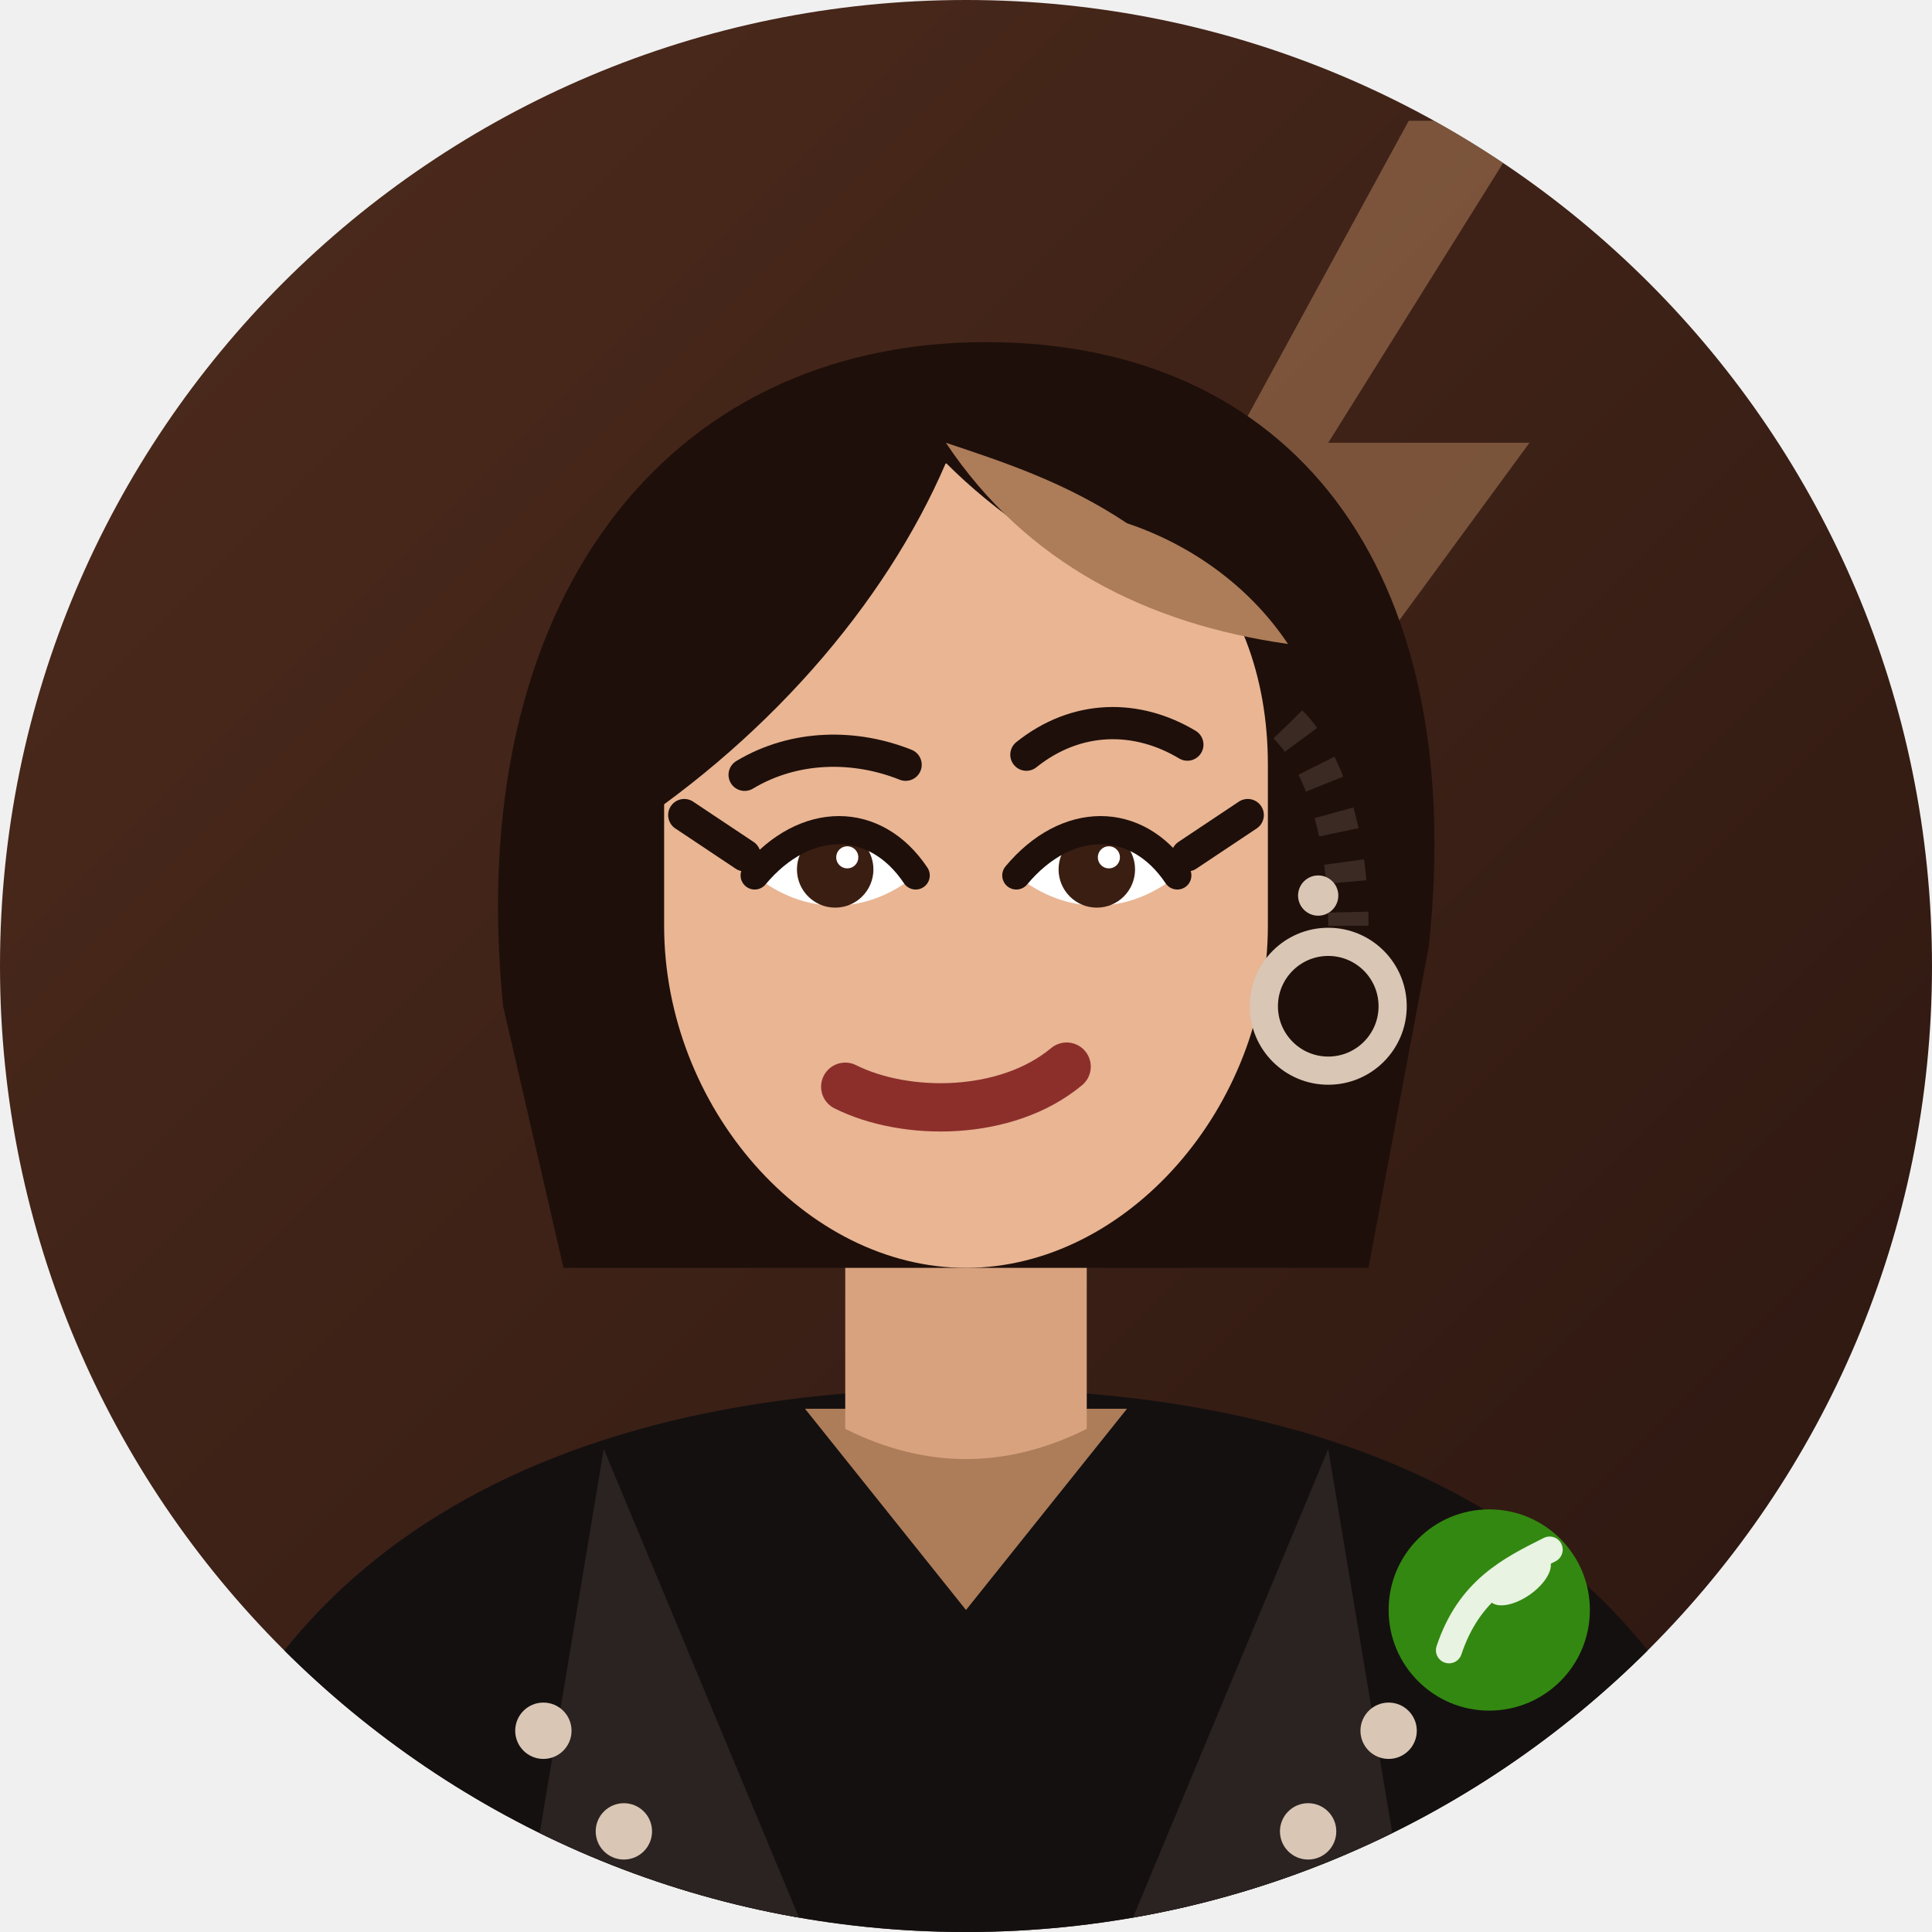
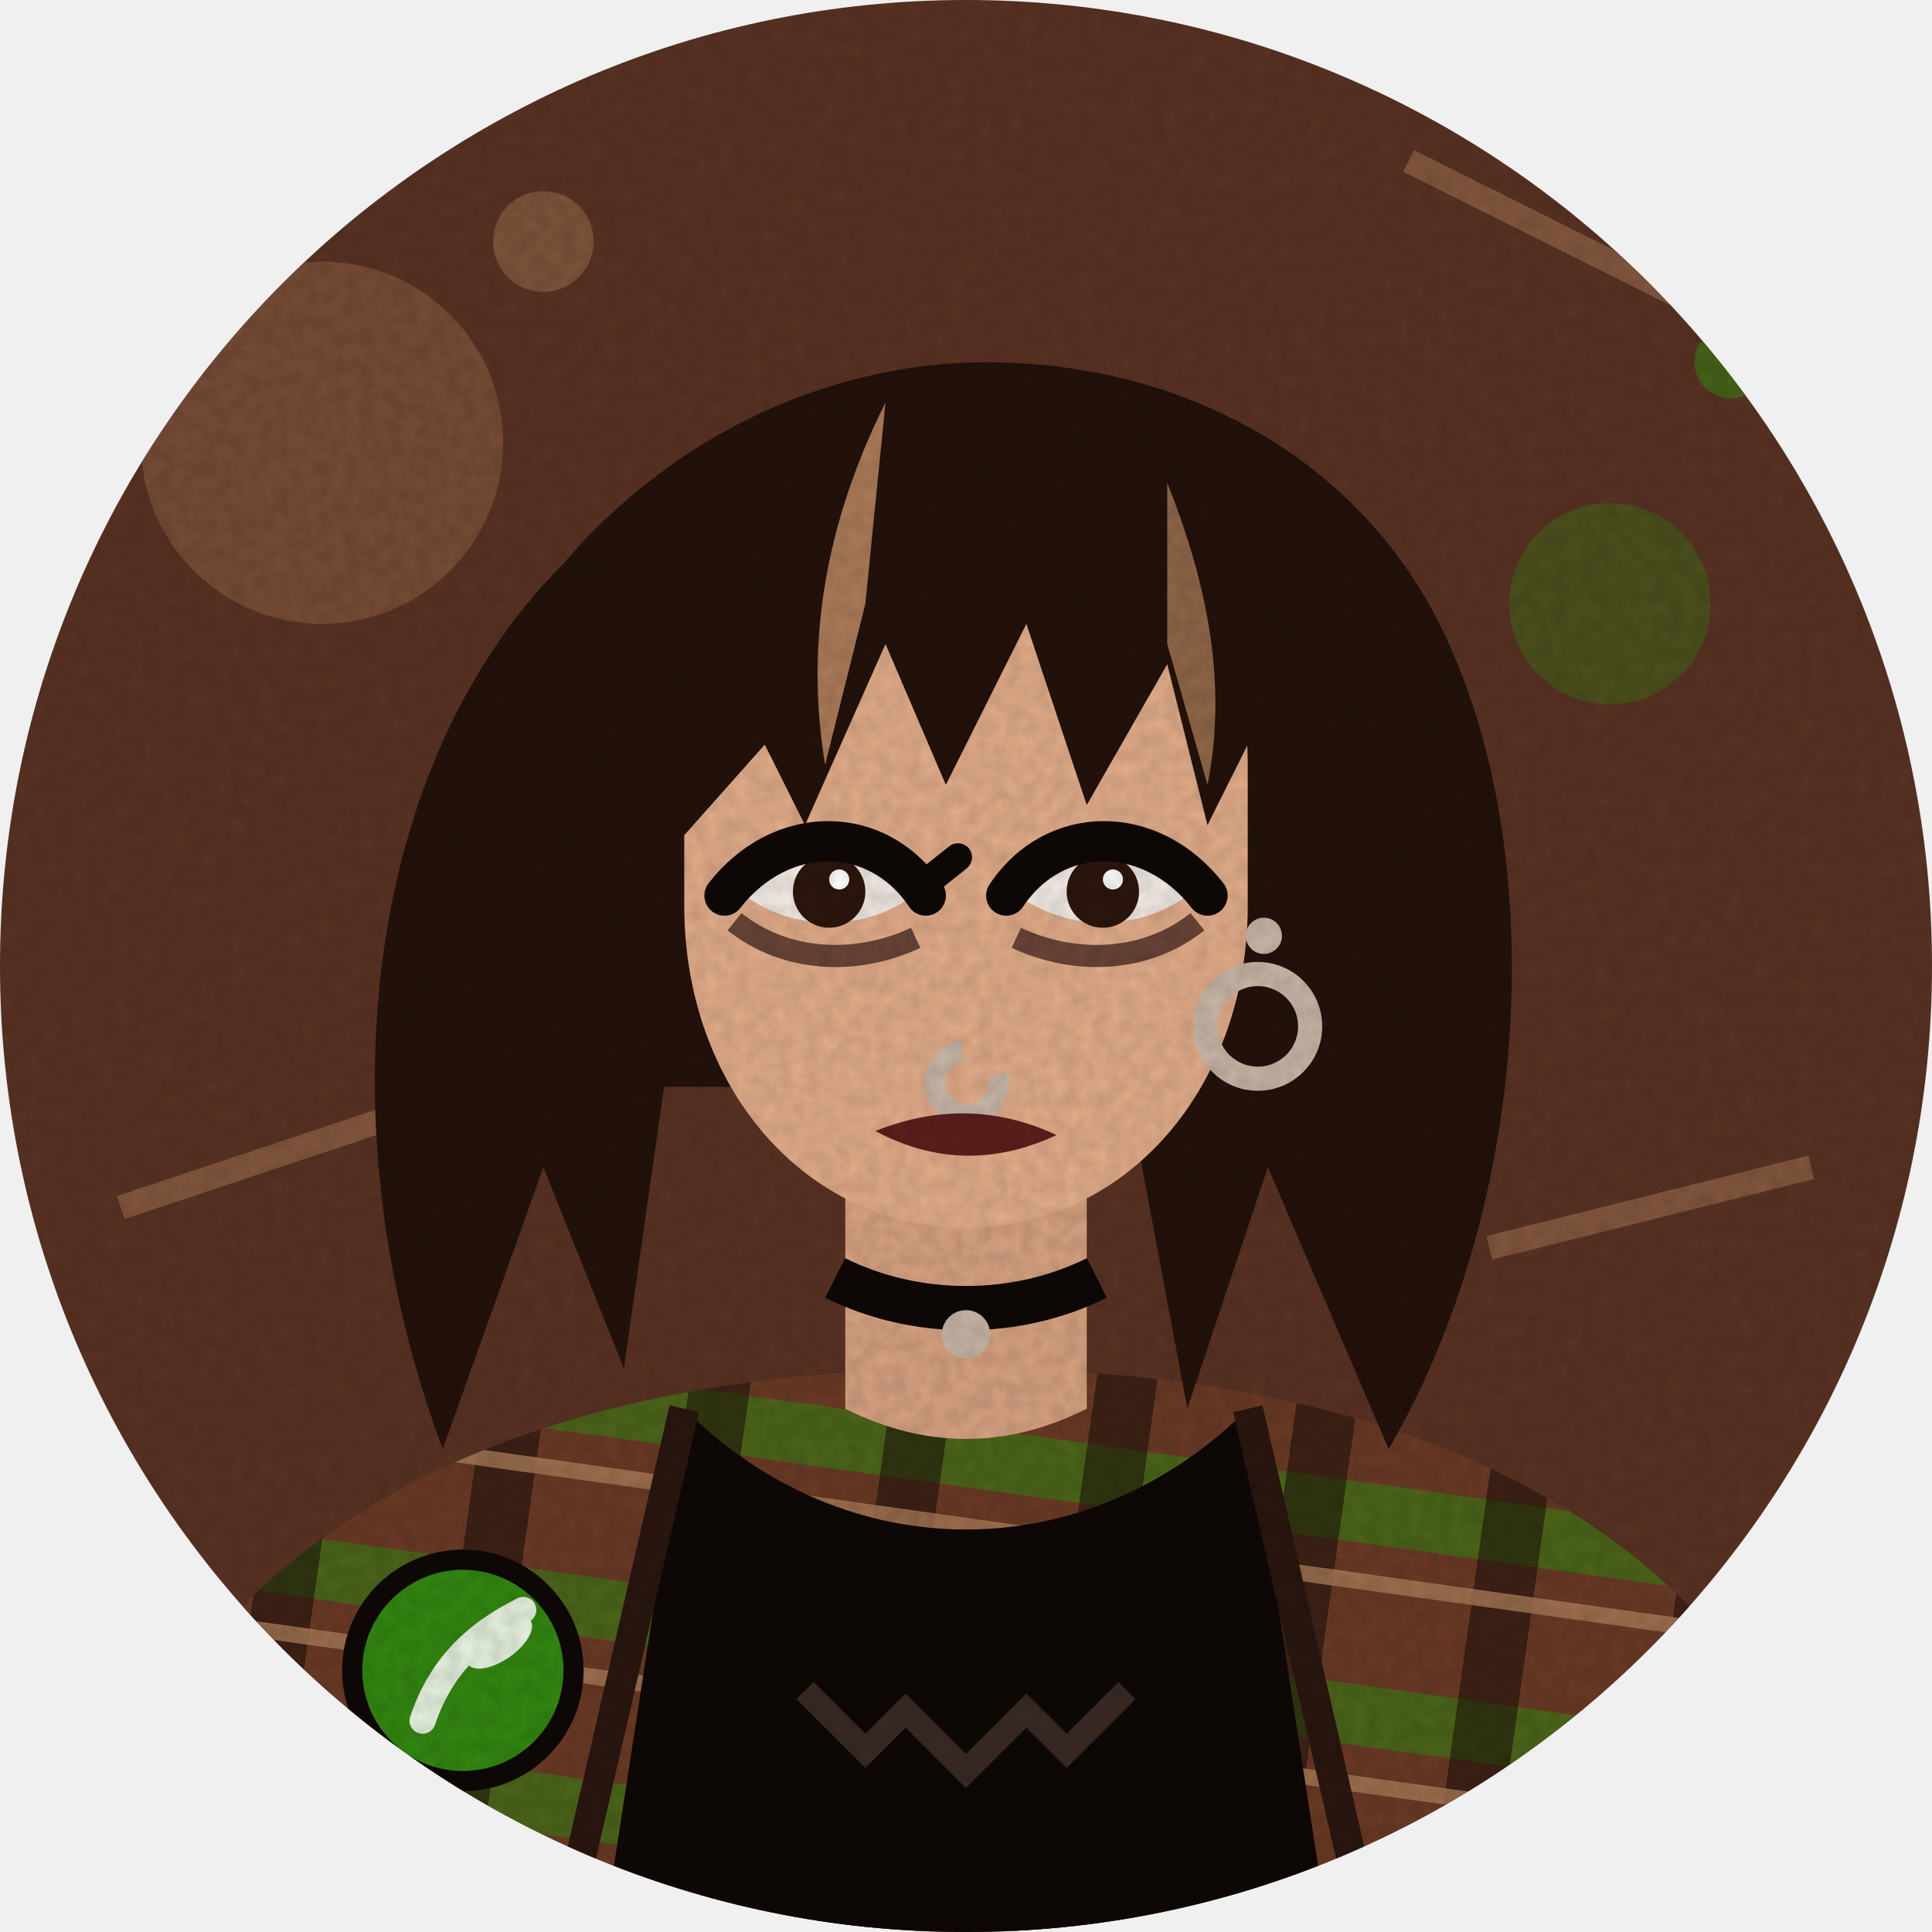
<svg xmlns="http://www.w3.org/2000/svg" viewBox="0 0 96 96" role="img" aria-label="Alice">
  <defs>
    <clipPath id="c">
      <circle cx="48" cy="48" r="48" />
    </clipPath>
-     <linearGradient id="bg" x1="0" y1="0" x2="1" y2="1">
-       <stop offset="0" stop-color="#4F2C1D" />
-       <stop offset="1" stop-color="#2A1610" />
-     </linearGradient>
+     <pattern id="plaid" width="10" height="10" patternUnits="userSpaceOnUse" patternTransform="rotate(8)">
+       <rect width="10" height="10" fill="#6B3A26" />
+       <rect width="10" height="3" y="3.5" fill="#338811" opacity=".55" />
+       <rect width="3" height="10" x="3.5" fill="#1A0D08" opacity=".55" />
+       <rect width="10" height=".8" y="8" fill="#AD7C59" opacity=".8" />
+     </pattern>
+     <filter id="grain">
+       <feTurbulence type="fractalNoise" baseFrequency="1.4" numOctaves="2" seed="7" />
+       <feColorMatrix values="0 0 0 0 0  0 0 0 0 0  0 0 0 0 0  0 0 0 .35 0" />
+       <feComposite in2="SourceGraphic" operator="in" />
+     </filter>
  </defs>
  <g clip-path="url(#c)">
-     <rect width="96" height="96" fill="url(#bg)" />
-     <path d="M70 6l-12 22h9l-13 24 22-30h-10l10-16z" fill="#AD7C59" opacity=".55" />
-     <path d="M8 96c3-17 17-27 40-27s37 10 40 27z" fill="#141010" />
-     <path d="M30 72l10 24h-14zM66 72L56 96h14z" fill="#2B2321" />
-     <path d="M40 70l8 10 8-10" fill="#AD7C59" />
-     <circle cx="27" cy="86" r="1.4" fill="#D9C6B5" />
-     <circle cx="31" cy="91" r="1.4" fill="#D9C6B5" />
-     <circle cx="69" cy="86" r="1.4" fill="#D9C6B5" />
-     <circle cx="65" cy="91" r="1.4" fill="#D9C6B5" />
-     <path d="M42 58h12v13c-4 2-8 2-12 0z" fill="#D8A27F" />
-     <path d="M25 50c-2-20 8-33 24-33 15 0 24 11 22 30l-3 16H28z" fill="#1E0F0A" />
-     <path d="M33 38c0-9 6-15 15-15s15 6 15 15v8c0 9-7 17-15 17s-15-8-15-17z" fill="#E9B593" />
-     <path d="M30 42c1-15 9-23 20-23 9 0 15 5 16 13-7-1-14-4-19-9-3 7-9 14-17 19z" fill="#1E0F0A" />
-     <path d="M47 22c4 6 10 9 17 10-2-3-5-5-8-6-3-2-6-3-9-4z" fill="#AD7C59" />
-     <path d="M64 36c2 2 3 6 3 10" stroke="#3B2A24" stroke-width="2" stroke-dasharray="1 1.5" fill="none" />
-     <circle cx="66" cy="50" r="3.2" fill="none" stroke="#D9C6B5" stroke-width="1.4" />
-     <circle cx="65.5" cy="44.5" r="1" fill="#D9C6B5" />
-     <path d="M37.5 43.5c2.5-3 6-3 8 0-2.5 2-5.5 2-8 0z" fill="#FFFFFF" />
-     <path d="M50.5 43.5c2.5-3 6-3 8 0-2.5 2-5.5 2-8 0z" fill="#FFFFFF" />
-     <circle cx="41.5" cy="43.2" r="1.9" fill="#3A1E12" />
-     <circle cx="54.5" cy="43.2" r="1.9" fill="#3A1E12" />
-     <circle cx="42.1" cy="42.6" r=".55" fill="#FFFFFF" />
-     <circle cx="55.1" cy="42.6" r=".55" fill="#FFFFFF" />
-     <path d="M37.5 43.5c2.5-3 6-3 8 0M50.5 43.5c2.5-3 6-3 8 0" stroke="#1E0F0A" stroke-width="1.4" fill="none" stroke-linecap="round" />
-     <path d="M37 42.5l-3-2M59 42.5l3-2" stroke="#1E0F0A" stroke-width="1.6" stroke-linecap="round" />
-     <path d="M37 38.5c2.5-1.5 5.5-1.5 8-0.5" stroke="#1E0F0A" stroke-width="1.6" fill="none" stroke-linecap="round" />
-     <path d="M51 37.5c2.5-2 5.5-2 8-0.5" stroke="#1E0F0A" stroke-width="1.6" fill="none" stroke-linecap="round" />
-     <path d="M42 54c3 1.5 8 1.5 11-1" stroke="#8C2F2B" stroke-width="2.4" fill="none" stroke-linecap="round" />
-     <circle cx="74" cy="80" r="5" fill="#338811" />
-     <path d="M72 82c1-3 3-4 5-5" stroke="#E8F3E1" stroke-width="1.3" fill="none" stroke-linecap="round" />
-     <ellipse cx="75.5" cy="78.5" rx="1.8" ry=".9" transform="rotate(-35 75.5 78.5)" fill="#E8F3E1" />
+     <rect width="96" height="96" fill="#5A3324" />
+     <circle cx="16" cy="22" r="9" fill="#AD7C59" opacity=".35" />
+     <circle cx="27" cy="12" r="2.5" fill="#AD7C59" opacity=".45" />
+     <circle cx="80" cy="30" r="5" fill="#338811" opacity=".35" />
+     <circle cx="86" cy="18" r="1.8" fill="#338811" opacity=".55" />
+     <path d="M6 60l18-6M70 8l20 10M74 62l16-4" stroke="#AD7C59" stroke-width="1.2" opacity=".5" />
+     <path d="M4 96c3-18 19-28 44-28s41 10 44 28z" fill="url(#plaid)" />
+     <path d="M34 70c4 4 9 6 14 6s10-2 14-6l4 26H30z" fill="#0E0806" />
+     <path d="M40 84l3 3 2-2 3 3 3-3 2 2 3-3" stroke="#3A2A24" stroke-width="1.2" fill="none" />
+     <path d="M34 70l-6 26M62 70l6 26" stroke="#2A1610" stroke-width="1.5" />
+     <path d="M42 56h12v14c-4 2-8 2-12 0z" fill="#D9A383" />
+     <path d="M41.5 63.5c4 2 9 2 13 0" stroke="#0E0806" stroke-width="2.2" fill="none" />
+     <circle cx="48" cy="66.3" r="1.2" fill="#C9B8A8" />
+     <path d="M22 72c-6-16-4-34 6-44 6-7 14-10 21-10 10 0 19 5 23 14 5 11 4 28-3 40l-6-14-4 12-3-16H33l-2 14-4-10z" fill="#24120B" />
+     <path d="M34 38c0-9 6-15 14-15s14 6 14 15v7c0 9-6 16-14 16s-14-7-14-16z" fill="#E4AE8B" />
+     <path d="M30 46c-1-12 5-24 18-26 11-1 18 6 19 18l-4-3-3 6-2-8-4 7-3-9-4 8-3-7-4 9-2-4z" fill="#24120B" />
+     <path d="M44 20c-3 6-4 12-3 18l2-8z" fill="#AD7C59" />
+     <path d="M58 24c2 5 3 10 2 15l-2-7z" fill="#AD7C59" opacity=".8" />
+     <path d="M37 44.5c2.5-2.6 6-2.6 8.4 0-2.5 1.8-5.9 1.8-8.4 0z" fill="#F4ECE6" />
+     <path d="M50.6 44.5c2.5-2.6 6-2.6 8.4 0-2.5 1.8-5.9 1.8-8.4 0z" fill="#F4ECE6" />
+     <circle cx="41.2" cy="44.3" r="1.8" fill="#2C160C" />
+     <circle cx="54.8" cy="44.3" r="1.8" fill="#2C160C" />
+     <circle cx="41.7" cy="43.7" r=".5" fill="#FFF" />
+     <circle cx="55.3" cy="43.7" r=".5" fill="#FFF" />
+     <path d="M36 44.5c2.8-3.6 7.6-3.6 10 0M50 44.5c2.4-3.6 7.2-3.6 10 0" stroke="#0E0806" stroke-width="2" fill="none" stroke-linecap="round" />
+     <path d="M36.5 45.8c2.5 2 6 2.2 9 .8M50.5 46.6c3 1.4 6.5 1.2 9-.8" stroke="#4A2A22" stroke-width="1.1" fill="none" opacity=".8" />
+     <path d="M45.6 44.2l2-1.6M60 44.2l-2-1.6" stroke="#0E0806" stroke-width="1.4" stroke-linecap="round" />
+     <path d="M47.8 52.2a1.6 1.6 0 1 0 1.8 1.2" stroke="#C9B8A8" stroke-width="1" fill="none" />
+     <path d="M43.5 56.2c3-1.2 6-1.2 9 .2-3 1.4-6 1.4-9-.2z" fill="#5E1F1C" />
+     <circle cx="62.5" cy="51" r="2.6" fill="none" stroke="#C9B8A8" stroke-width="1.2" />
+     <circle cx="62.8" cy="46.5" r=".9" fill="#C9B8A8" />
+     <circle cx="23" cy="83" r="5.5" fill="#338811" stroke="#0E0806" stroke-width="1" />
+     <path d="M21 85.5c1-3 3-4.5 5-5.5" stroke="#E8F3E1" stroke-width="1.3" fill="none" stroke-linecap="round" />
+     <ellipse cx="24.8" cy="81.6" rx="1.9" ry=".9" transform="rotate(-35 24.8 81.6)" fill="#E8F3E1" />
+     <rect width="96" height="96" fill="#000" filter="url(#grain)" opacity=".45" />
  </g>
</svg>
